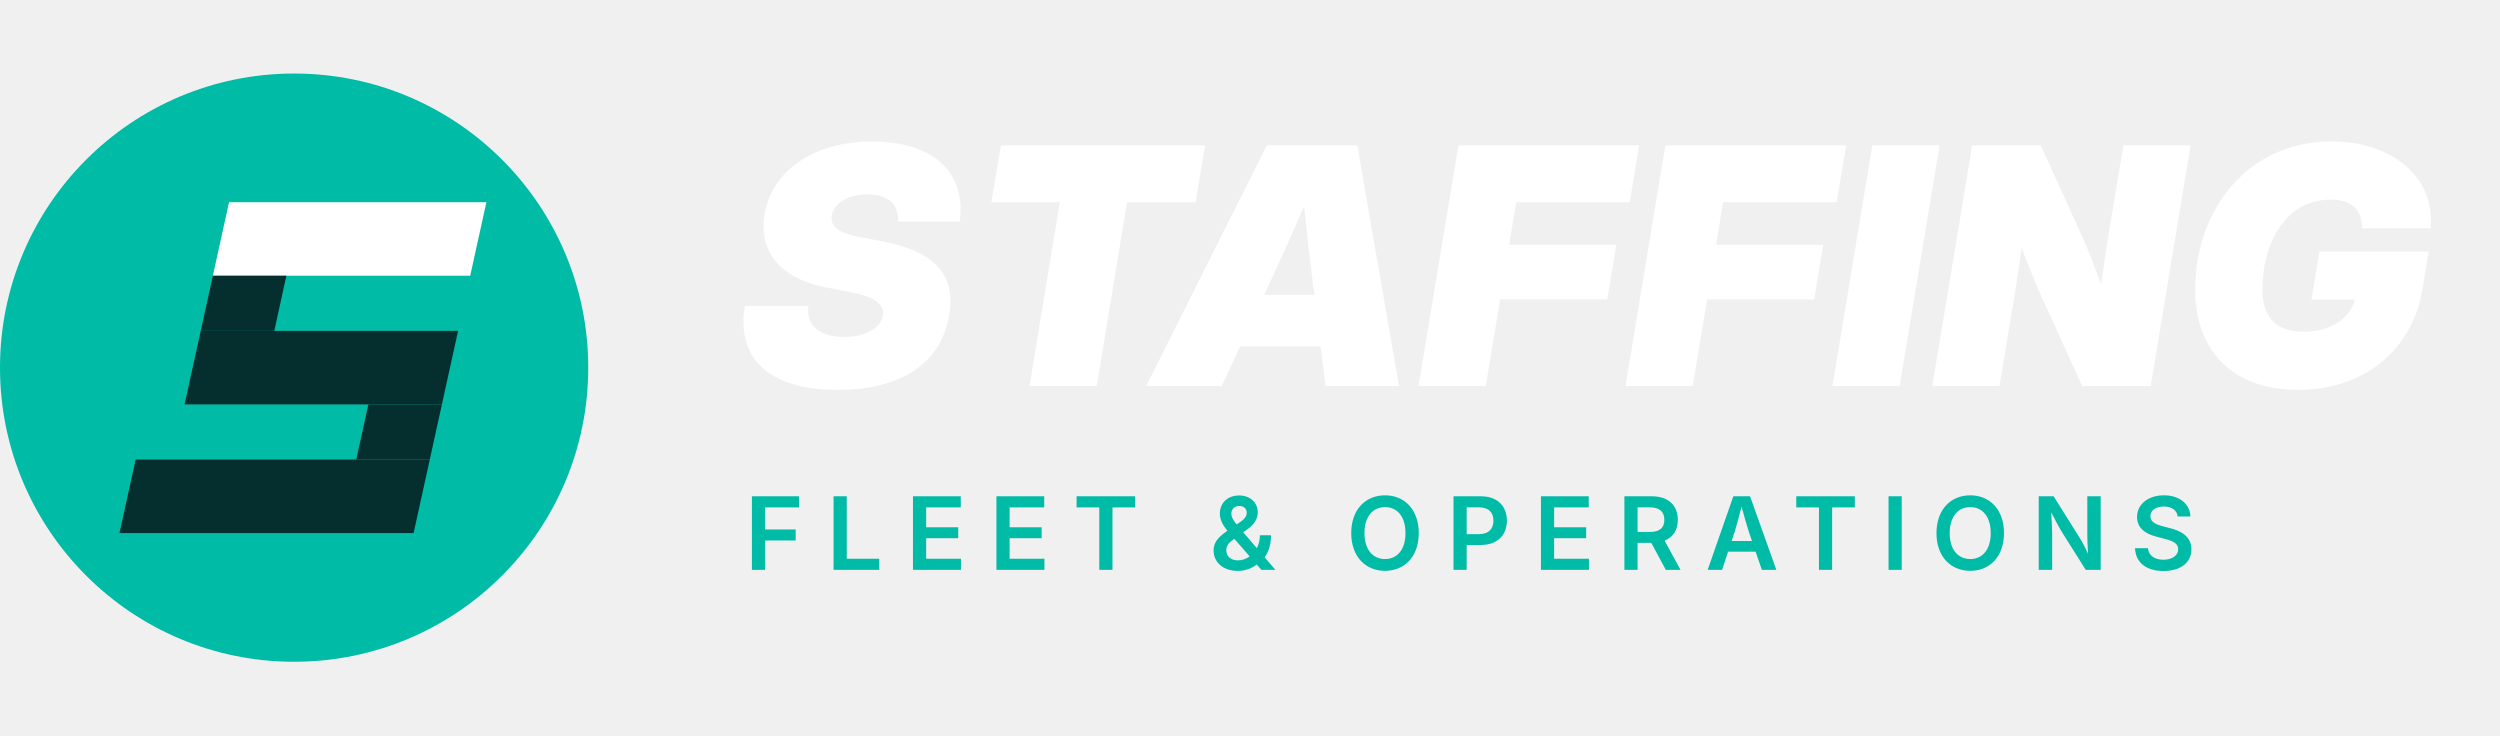
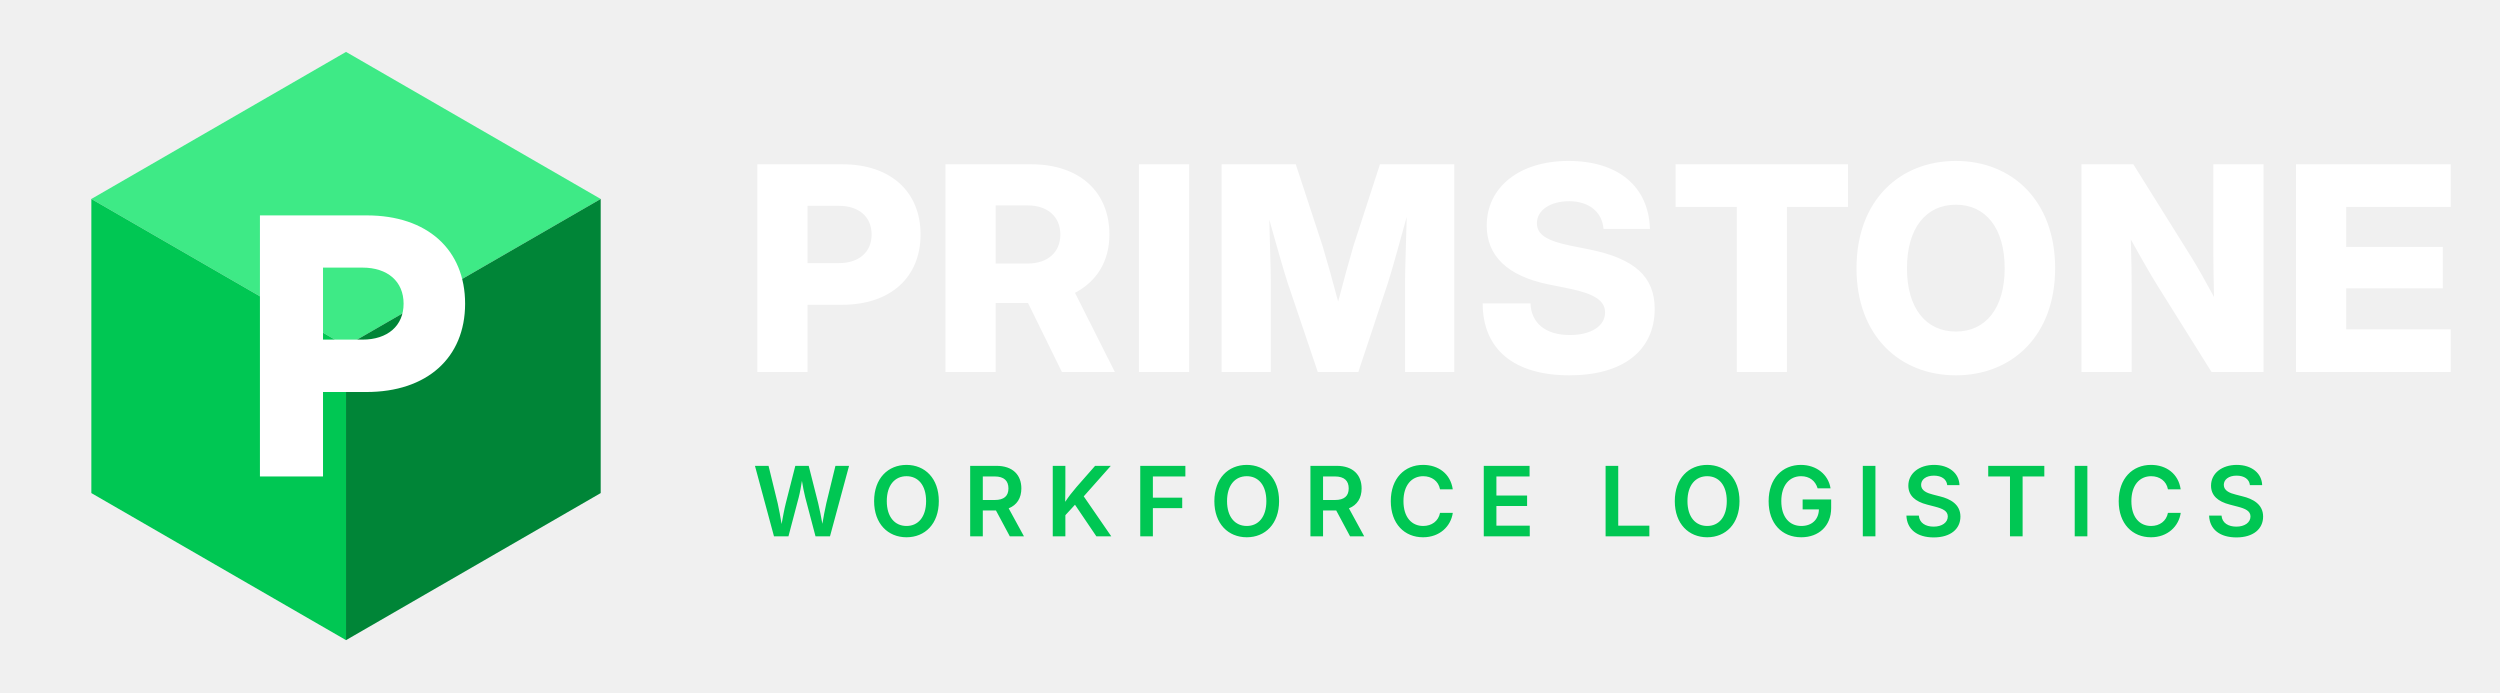
- <svg xmlns="http://www.w3.org/2000/svg" viewBox="0 0 272 80" width="272" height="80" role="img" aria-label="Staffing">
-   <g transform="translate(0 8)">
-     <rect width="64" height="64" rx="32" fill="#00bba6" />
-     <path d="M24.92 14L52.92 14L51.16 22L23.16 22z" fill="#ffffff" />
-     <path d="M23.16 22L31.16 22L29.84 28L21.84 28z" fill="#042f2e" />
-     <path d="M21.84 28L49.84 28L48.08 36L20.08 36z" fill="#042f2e" />
-     <path d="M40.08 36L48.08 36L46.76 42L38.76 42z" fill="#042f2e" />
-     <path d="M14.76 42L46.76 42L45.00 50L13.00 50z" fill="#042f2e" />
-   </g>
-   <path d="M91.127 42.422C98.053 42.422 102.412 39.521 103.273 34.266C103.994 29.854 101.727 27.34 95.873 26.232L93.816 25.846C91.18 25.354 90.301 24.65 90.512 23.402C90.723 22.084 92.322 21.152 94.379 21.152C96.629 21.152 97.824 22.207 97.701 24.105H104.416C105.154 18.621 101.41 15.387 94.836 15.387C88.648 15.387 83.973 18.551 83.182 23.297C82.496 27.41 84.957 30.311 89.844 31.26L92.375 31.752C95.223 32.297 96.26 33.088 96.049 34.354C95.82 35.725 94.115 36.656 91.812 36.656C89.158 36.656 87.699 35.408 87.945 33.281H81.037C80.088 39.029 83.691 42.422 91.127 42.422ZM107.861 21.996H115.314L112.009 42.0H119.322L122.626 21.996H130.079L131.116 15.809H108.898ZM124.7 42.0H132.926L134.93 37.693H143.684L144.211 42.0H152.21L147.674 15.809H137.831ZM137.549 32.068 137.655 31.84C139.131 28.676 140.52 25.617 141.891 22.436C142.208 25.617 142.577 28.676 142.963 31.84L142.999 32.068ZM154.336 42.0H161.648L163.213 32.578H174.867L175.851 26.637H164.197L164.953 21.996H177.31L178.347 15.809H158.678ZM176.853 42.0H184.165L185.73 32.578H197.384L198.368 26.637H186.714L187.47 21.996H199.827L200.864 15.809H181.194ZM211.024 15.809H203.711L199.37 42.0H206.682ZM210.232 42.0H217.545L219.127 32.438C219.302 31.383 219.636 29.326 219.953 26.971C220.814 29.238 221.64 31.26 222.185 32.438L226.545 42.0H233.998L238.34 15.809H231.027L229.427 25.406C229.234 26.654 228.9 28.799 228.601 30.926C227.898 29.027 227.142 27.076 226.703 26.092L222.027 15.809H214.574ZM250.011 42.422C257.095 42.422 262.474 38.203 263.581 31.383L264.231 27.375H252.349L251.487 32.596H256.216C255.688 34.6 253.649 36.094 250.608 36.094C247.62 36.094 246.144 34.512 246.144 31.436C246.144 27.041 248.323 21.715 253.597 21.715C255.935 21.715 256.972 22.893 257.007 24.844H264.46C264.952 18.938 259.89 15.387 253.632 15.387C244.72 15.387 238.831 22.664 238.831 31.506C238.831 38.256 243.032 42.422 250.011 42.422Z" fill="#ffffff" />
-   <path d="M81.806 62.0H83.24V58.799H86.57V57.606H83.24V55.206H86.93V53.997H81.806ZM90.692 62.0H95.661V60.792H92.127V53.997H90.692ZM99.332 62.0H104.553V60.792H100.766V58.557H104.252V57.365H100.766V55.206H104.531V53.997H99.332ZM108.412 62.0H113.633V60.792H109.846V58.557H113.332V57.365H109.846V55.206H113.612V53.997H108.412ZM117.133 55.206H119.603V62.0H121.037V55.206H123.503V53.997H117.133ZM134.67 62.113C135.374 62.113 136.163 61.893 136.727 61.415L137.237 62.0H138.763L137.592 60.63C137.978 60.115 138.285 59.341 138.285 58.24H137.076C137.076 58.767 136.953 59.239 136.743 59.637L135.266 57.913L135.782 57.537C136.426 57.069 136.845 56.479 136.845 55.743C136.845 54.733 136.072 53.906 134.82 53.906C133.553 53.906 132.72 54.744 132.72 55.861C132.72 56.591 133.075 57.166 133.542 57.746C132.65 58.375 132.038 58.922 132.038 59.895C132.038 61.135 133.037 62.113 134.67 62.113ZM135.964 60.539C135.578 60.813 135.126 60.969 134.681 60.969C133.929 60.969 133.418 60.534 133.418 59.862C133.418 59.417 133.644 59.094 134.16 58.718L134.294 58.622ZM134.546 57.059C134.197 56.624 133.972 56.269 133.972 55.872C133.972 55.383 134.315 55.05 134.836 55.05C135.347 55.05 135.647 55.367 135.647 55.786C135.647 56.215 135.331 56.521 135.014 56.742ZM150.693 62.107C152.787 62.107 154.361 60.587 154.361 58.004C154.361 55.415 152.787 53.89 150.693 53.89C148.592 53.89 147.013 55.415 147.013 58.004C147.013 60.582 148.592 62.107 150.693 62.107ZM150.693 60.824C149.382 60.824 148.453 59.825 148.453 58.004C148.453 56.172 149.382 55.173 150.693 55.173C151.992 55.173 152.916 56.167 152.916 58.004C152.916 59.83 151.992 60.824 150.693 60.824ZM158.14 62.0H159.574V59.293H161.11C162.958 59.293 163.951 58.181 163.951 56.645C163.951 55.12 162.974 53.997 161.132 53.997H158.14ZM159.574 58.111V55.2H160.911C162.007 55.2 162.485 55.791 162.485 56.645C162.485 57.499 162.007 58.111 160.922 58.111ZM167.655 62.0H172.876V60.792H169.089V58.557H172.575V57.365H169.089V55.206H172.854V53.997H167.655ZM176.735 62.0H178.169V59.062H179.662L181.236 62.0H182.842L181.107 58.82C182.053 58.444 182.547 57.644 182.547 56.559C182.547 55.034 181.569 53.997 179.727 53.997H176.735ZM178.169 57.875V55.2H179.507C180.597 55.2 181.08 55.705 181.08 56.559C181.08 57.408 180.597 57.875 179.517 57.875ZM185.794 62.0H187.362L188.018 60.018H191.009L191.691 62.0H193.265L190.408 53.997H188.587ZM188.399 58.863 188.737 57.843C188.957 57.128 189.199 56.231 189.484 55.114C189.779 56.221 190.032 57.107 190.268 57.843L190.617 58.863ZM195.433 55.206H197.903V62.0H199.337V55.206H201.803V53.997H195.433ZM206.908 53.997H205.474V62.0H206.908ZM214.366 62.107C216.461 62.107 218.035 60.587 218.035 58.004C218.035 55.415 216.461 53.89 214.366 53.89C212.266 53.89 210.687 55.415 210.687 58.004C210.687 60.582 212.266 62.107 214.366 62.107ZM214.366 60.824C213.056 60.824 212.127 59.825 212.127 58.004C212.127 56.172 213.056 55.173 214.366 55.173C215.666 55.173 216.59 56.167 216.59 58.004C216.59 59.83 215.666 60.824 214.366 60.824ZM221.814 62.0H223.275V58.025C223.275 57.58 223.226 56.736 223.173 55.748C223.71 56.79 224.011 57.359 224.429 58.031L226.927 62.0H228.554V53.997H227.099V58.197C227.099 58.686 227.131 59.497 227.185 60.271C226.836 59.47 226.487 58.863 226.202 58.407L223.436 53.997H221.814ZM235.395 62.124C237.307 62.124 238.424 61.162 238.424 59.755C238.424 58.358 237.259 57.741 236.072 57.456L235.325 57.263C234.675 57.102 233.961 56.833 233.961 56.162C233.961 55.555 234.509 55.109 235.411 55.109C236.276 55.109 236.856 55.506 236.926 56.188H238.317C238.279 54.851 237.14 53.89 235.432 53.89C233.757 53.89 232.511 54.835 232.511 56.248C232.511 57.375 233.3 58.052 234.638 58.396L235.545 58.632C236.41 58.858 236.99 59.121 236.99 59.744C236.99 60.432 236.329 60.899 235.384 60.899C234.482 60.899 233.767 60.491 233.703 59.647H232.29C232.355 61.227 233.531 62.124 235.395 62.124Z" fill="#00bba6" />
+ <svg xmlns="http://www.w3.org/2000/svg" viewBox="0 0 289 80" width="289" height="80" role="img" aria-label="Primstone Workforce Logistics">
+   <polygon points="10.56,23.00 40.00,6.00 69.44,23.00 40.00,40.00" fill="#3eea86" />
+   <polygon points="40.00,74.00 10.56,57.00 10.56,23.00 40.00,40.00" fill="#00c753" />
+   <polygon points="69.44,23.00 69.44,57.00 40.00,74.00 40.00,40.00" fill="#008537" />
+   <path d="M30.048 55.078H37.34V45.316H42.363C49.35 45.316 53.766 41.366 53.766 35.108C53.766 28.849 49.391 24.9 42.403 24.9H30.048ZM37.34 39.26V30.935H41.897C44.813 30.935 46.656 32.535 46.656 35.108C46.656 37.66 44.813 39.26 41.897 39.26Z" fill="#ffffff" />
+   <path d="M87.547 43.0H93.348V35.233H97.344C102.903 35.233 106.416 32.091 106.416 27.112C106.416 22.133 102.935 18.991 97.376 18.991H87.547ZM93.348 30.416V23.793H96.973C99.293 23.793 100.76 25.066 100.76 27.112C100.76 29.143 99.293 30.416 96.973 30.416ZM109.299 43.0H115.1V35.024H118.838L122.754 43.0H128.877L124.268 33.848C126.782 32.542 128.248 30.19 128.248 27.112C128.248 22.133 124.752 18.991 119.193 18.991H109.299ZM115.1 30.464V23.745H118.79C121.126 23.745 122.577 25.066 122.577 27.112C122.577 29.143 121.126 30.464 118.806 30.464ZM137.465 18.991H131.664V43.0H137.465ZM141.218 43.0H146.906V32.607C146.906 31.028 146.793 28.144 146.729 25.388C147.519 28.192 148.324 31.06 148.824 32.607L152.336 43.0H157.025L160.474 32.607C160.989 30.996 161.811 27.982 162.617 25.066C162.552 27.918 162.423 30.963 162.423 32.607V43.0H168.111V18.991H159.523L156.461 28.417C156.01 29.948 155.285 32.591 154.689 34.863C154.093 32.591 153.352 29.948 152.884 28.417L149.791 18.991H141.218ZM181.42 43.387C187.608 43.387 191.282 40.535 191.282 35.701C191.282 31.995 188.977 29.884 183.66 28.82L181.549 28.401C178.81 27.837 177.666 27.112 177.666 25.807C177.666 24.309 179.197 23.261 181.388 23.261C183.676 23.261 185.207 24.486 185.368 26.468H190.734C190.589 21.553 187.06 18.604 181.307 18.604C175.668 18.604 171.865 21.618 171.865 26.081C171.865 29.578 174.266 31.898 178.955 32.865L181.42 33.364C184.305 33.96 185.545 34.75 185.545 36.12C185.545 37.699 183.918 38.73 181.469 38.73C178.697 38.73 177.005 37.376 176.925 35.072H171.398C171.398 40.374 175.023 43.387 181.42 43.387ZM193.698 23.922H200.772V43.0H206.572V23.922H213.63V18.991H193.698ZM226.101 43.387C232.579 43.387 237.574 38.827 237.574 31.012C237.574 23.181 232.579 18.604 226.101 18.604C219.591 18.604 214.612 23.181 214.612 31.012C214.612 38.794 219.591 43.387 226.101 43.387ZM226.101 38.327C222.653 38.327 220.445 35.652 220.445 31.012C220.445 26.355 222.653 23.664 226.101 23.664C229.533 23.664 231.741 26.355 231.741 31.012C231.741 35.652 229.533 38.327 226.101 38.327ZM240.619 43.0H246.419V32.994C246.419 31.995 246.403 30.013 246.323 27.676C247.563 29.932 248.707 31.898 249.4 33.01L255.652 43.0H261.662V18.991H255.862V29.4C255.862 30.48 255.894 32.43 255.942 34.331C255.008 32.607 253.993 30.802 253.429 29.9L246.613 18.991H240.619ZM265.416 43.0H283.302V38.069H271.217V33.332H282.384V28.546H271.217V23.922H283.302V18.991H265.416Z" fill="#ffffff" />
+   <path d="M89.472 62.0H91.145L92.332 57.499C92.491 56.892 92.595 56.258 92.704 55.585C92.824 56.285 92.939 56.93 93.087 57.499L94.273 62.0H95.947L98.151 53.852H96.576L95.52 58.188C95.351 58.921 95.203 59.752 95.066 60.551C94.919 59.752 94.766 58.921 94.585 58.188L93.486 53.852H91.938L90.834 58.188C90.648 58.927 90.5 59.769 90.352 60.578C90.216 59.769 90.073 58.927 89.904 58.188L88.843 53.852H87.273ZM104.793 62.109C106.926 62.109 108.528 60.562 108.528 57.931C108.528 55.295 106.926 53.742 104.793 53.742C102.655 53.742 101.047 55.295 101.047 57.931C101.047 60.556 102.655 62.109 104.793 62.109ZM104.793 60.802C103.459 60.802 102.513 59.785 102.513 57.931C102.513 56.066 103.459 55.049 104.793 55.049C106.117 55.049 107.057 56.061 107.057 57.931C107.057 59.791 106.117 60.802 104.793 60.802ZM112.152 62.0H113.612V59.009H115.132L116.735 62.0H118.37L116.603 58.763C117.566 58.38 118.069 57.565 118.069 56.46C118.069 54.907 117.074 53.852 115.198 53.852H112.152ZM113.612 57.8V55.077H114.974C116.084 55.077 116.576 55.591 116.576 56.46C116.576 57.324 116.084 57.8 114.985 57.8ZM121.698 62.0H123.158V59.555L124.268 58.347L126.74 62.0H128.463L125.28 57.379L128.408 53.852H126.593L124.454 56.291C123.918 56.914 123.519 57.428 123.136 58.013L123.158 56.269V53.852H121.698ZM131.813 62.0H133.273V58.741H136.664V57.527H133.273V55.082H137.03V53.852H131.813ZM144.127 62.109C146.259 62.109 147.862 60.562 147.862 57.931C147.862 55.295 146.259 53.742 144.127 53.742C141.988 53.742 140.38 55.295 140.38 57.931C140.38 60.556 141.988 62.109 144.127 62.109ZM144.127 60.802C142.792 60.802 141.846 59.785 141.846 57.931C141.846 56.066 142.792 55.049 144.127 55.049C145.45 55.049 146.391 56.061 146.391 57.931C146.391 59.791 145.45 60.802 144.127 60.802ZM151.485 62.0H152.945V59.009H154.466L156.068 62.0H157.703L155.937 58.763C156.899 58.38 157.403 57.565 157.403 56.46C157.403 54.907 156.407 53.852 154.531 53.852H151.485ZM152.945 57.8V55.077H154.307C155.417 55.077 155.91 55.591 155.91 56.46C155.91 57.324 155.417 57.8 154.318 57.8ZM164.504 62.109C166.429 62.109 167.72 60.846 167.944 59.288H166.468C166.282 60.25 165.494 60.802 164.521 60.802C163.197 60.802 162.24 59.802 162.24 57.931C162.24 56.083 163.192 55.049 164.526 55.049C165.5 55.049 166.287 55.602 166.468 56.564H167.939C167.682 54.781 166.293 53.742 164.504 53.742C162.377 53.742 160.775 55.295 160.775 57.931C160.775 60.556 162.36 62.109 164.504 62.109ZM171.524 62.0H176.84V60.77H172.984V58.495H176.533V57.28H172.984V55.082H176.818V53.852H171.524ZM185.607 62.0H190.666V60.77H187.067V53.852H185.607ZM197.352 62.109C199.485 62.109 201.087 60.562 201.087 57.931C201.087 55.295 199.485 53.742 197.352 53.742C195.213 53.742 193.606 55.295 193.606 57.931C193.606 60.556 195.213 62.109 197.352 62.109ZM197.352 60.802C196.017 60.802 195.071 59.785 195.071 57.931C195.071 56.066 196.017 55.049 197.352 55.049C198.675 55.049 199.616 56.061 199.616 57.931C199.616 59.791 198.675 60.802 197.352 60.802ZM208.227 62.109C210.239 62.109 211.683 60.813 211.683 58.719V57.74H208.385V58.888H210.267C210.239 60.059 209.457 60.802 208.232 60.802C206.86 60.802 205.919 59.769 205.919 57.926C205.919 56.077 206.882 55.049 208.2 55.049C209.189 55.049 209.857 55.585 210.119 56.455H211.612C211.36 54.852 209.977 53.742 208.183 53.742C206.05 53.742 204.453 55.312 204.453 57.937C204.453 60.513 205.979 62.109 208.227 62.109ZM216.8 53.852H215.34V62.0H216.8ZM223.54 62.126C225.487 62.126 226.625 61.147 226.625 59.714C226.625 58.292 225.438 57.663 224.23 57.373L223.469 57.177C222.808 57.013 222.08 56.739 222.08 56.055C222.08 55.438 222.638 54.984 223.557 54.984C224.437 54.984 225.028 55.388 225.099 56.083H226.515C226.477 54.721 225.318 53.742 223.579 53.742C221.872 53.742 220.604 54.705 220.604 56.143C220.604 57.291 221.408 57.98 222.769 58.33L223.694 58.571C224.574 58.801 225.165 59.069 225.165 59.703C225.165 60.403 224.492 60.879 223.53 60.879C222.611 60.879 221.883 60.463 221.818 59.605H220.38C220.445 61.212 221.643 62.126 223.54 62.126ZM229.838 55.082H232.354V62.0H233.814V55.082H236.324V53.852H229.838ZM241.299 53.852H239.838V62.0H241.299ZM248.652 62.109C250.577 62.109 251.867 60.846 252.092 59.288H250.615C250.429 60.25 249.642 60.802 248.668 60.802C247.345 60.802 246.388 59.802 246.388 57.931C246.388 56.083 247.339 55.049 248.674 55.049C249.647 55.049 250.435 55.602 250.615 56.564H252.086C251.829 54.781 250.44 53.742 248.652 53.742C246.525 53.742 244.922 55.295 244.922 57.931C244.922 60.556 246.508 62.109 248.652 62.109ZM258.532 62.126C260.479 62.126 261.616 61.147 261.616 59.714C261.616 58.292 260.429 57.663 259.221 57.373L258.461 57.177C257.799 57.013 257.072 56.739 257.072 56.055C257.072 55.438 257.629 54.984 258.548 54.984C259.429 54.984 260.019 55.388 260.09 56.083H261.507C261.468 54.721 260.309 53.742 258.57 53.742C256.864 53.742 255.595 54.705 255.595 56.143C255.595 57.291 256.399 57.98 257.761 58.33L258.685 58.571C259.565 58.801 260.156 59.069 260.156 59.703C260.156 60.403 259.483 60.879 258.521 60.879C257.602 60.879 256.875 60.463 256.809 59.605H255.371C255.436 61.212 256.634 62.126 258.532 62.126Z" fill="#00c753" />
</svg>
